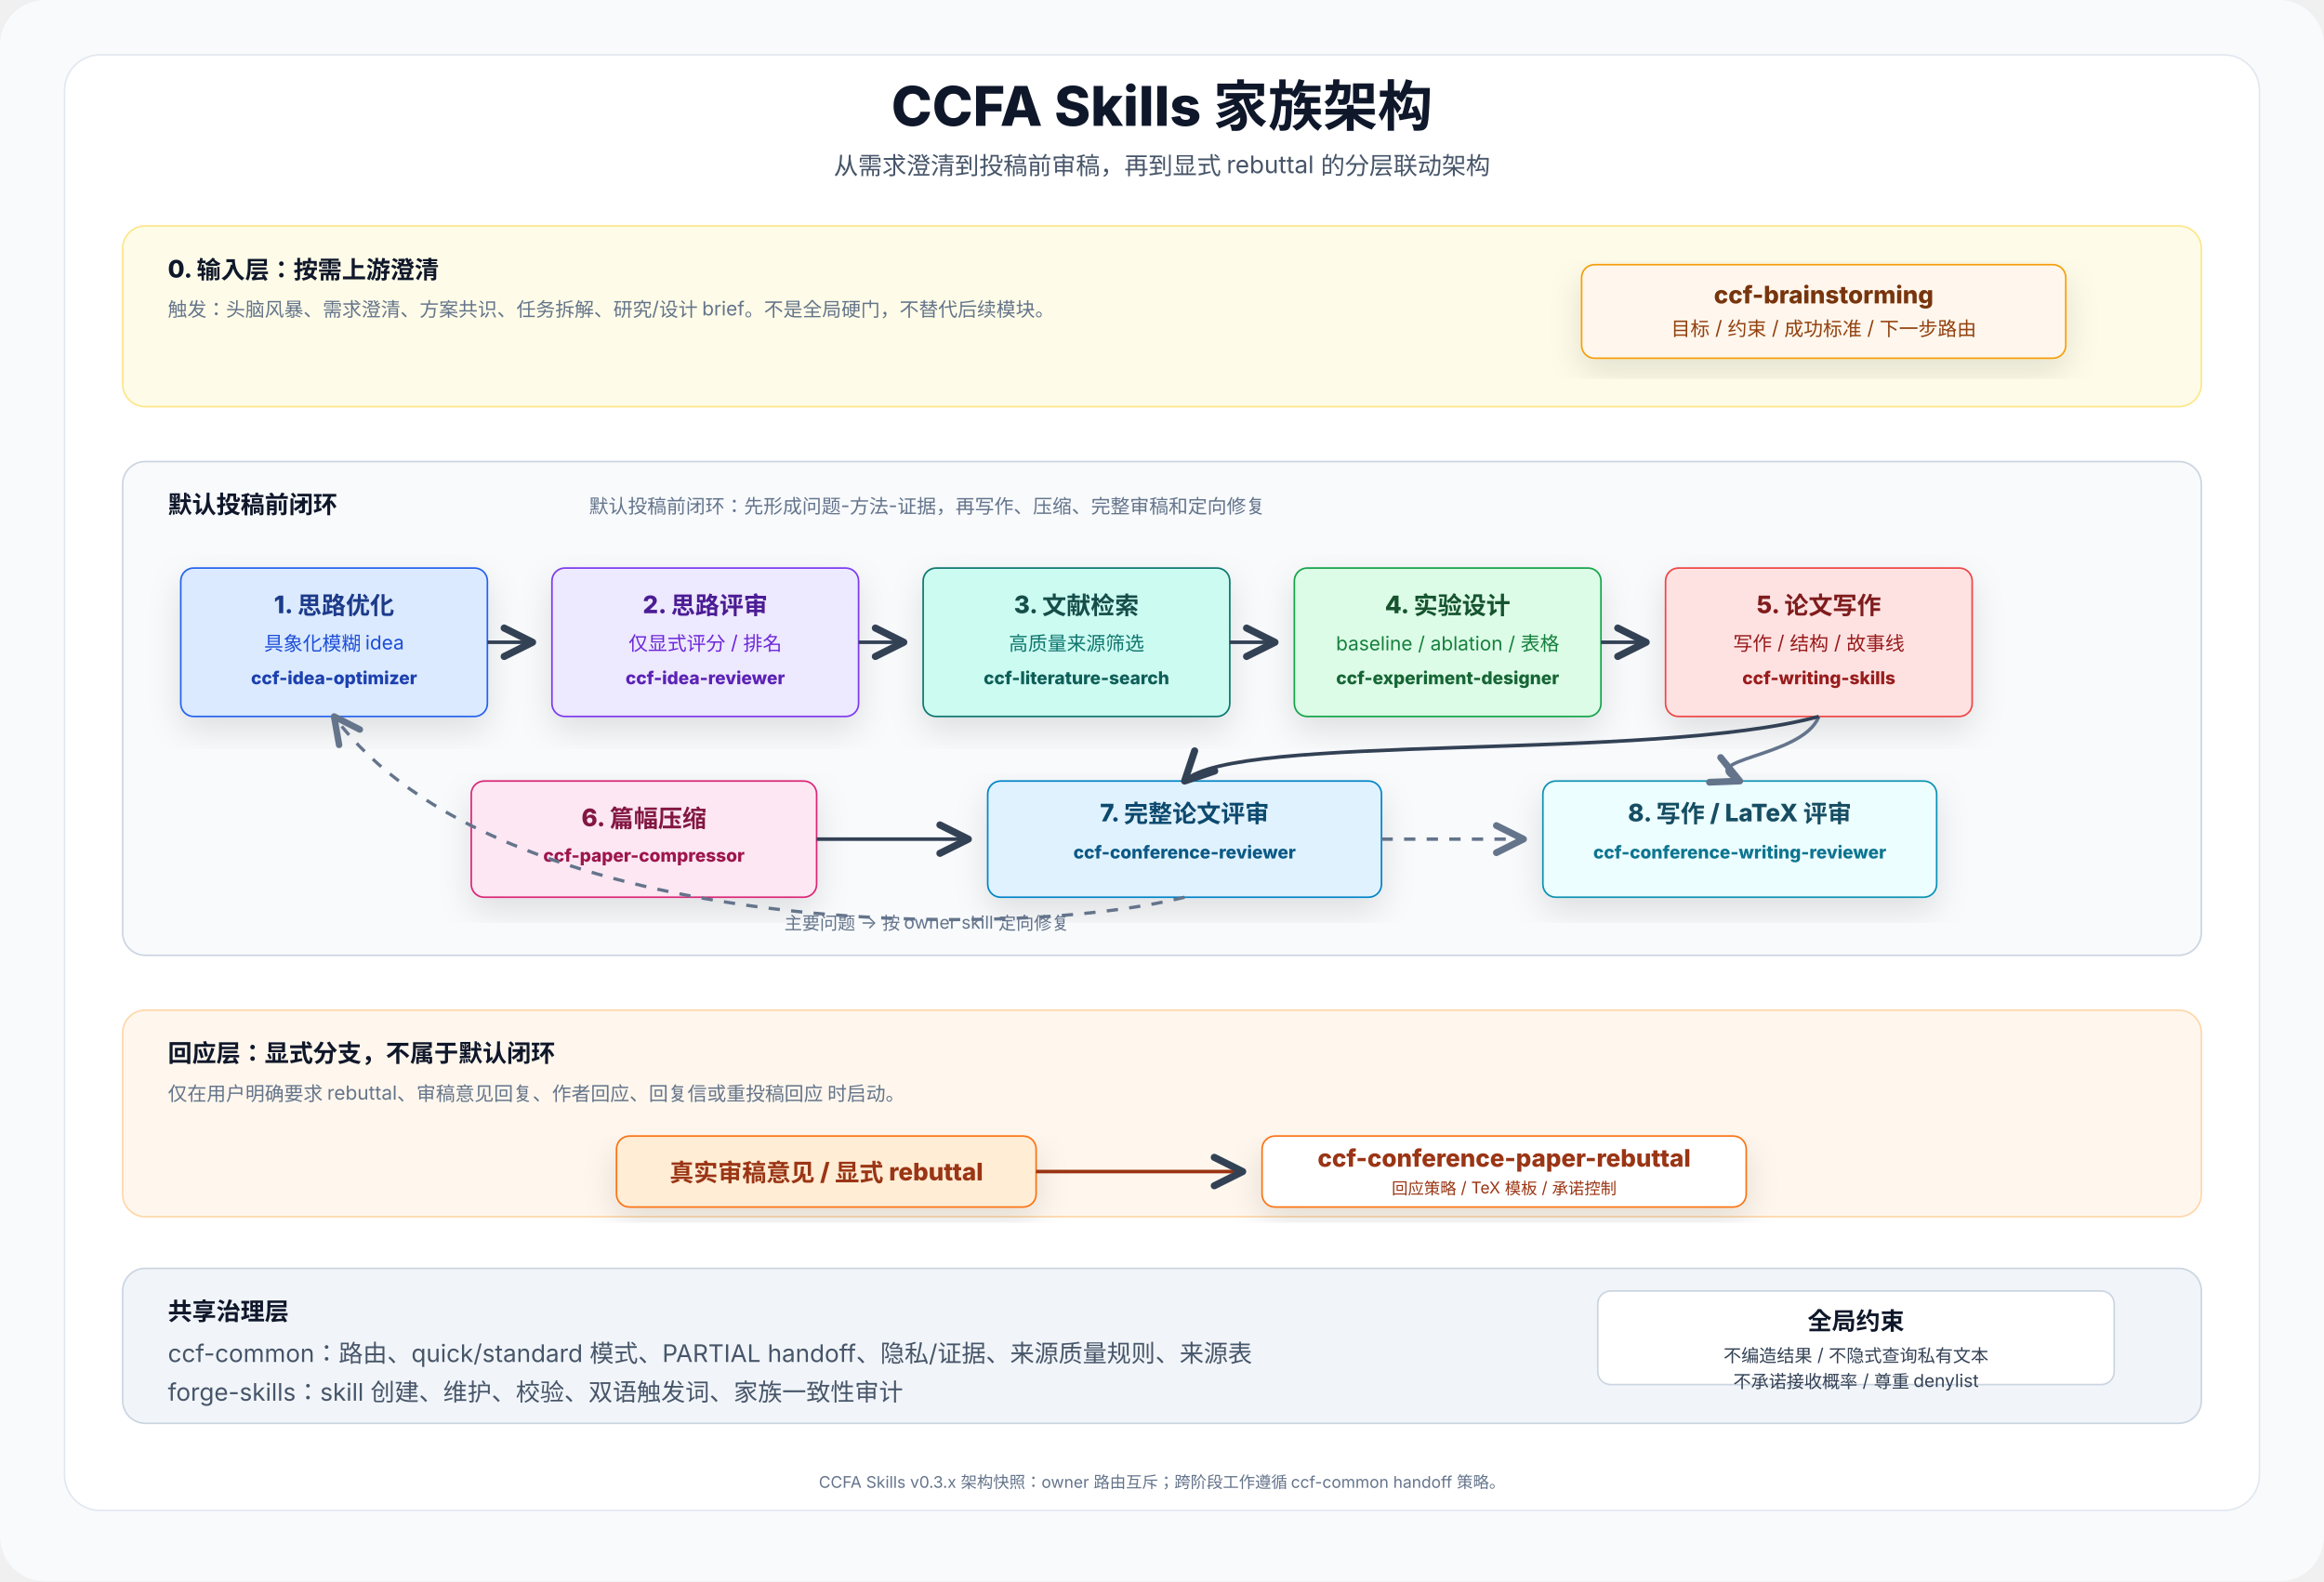
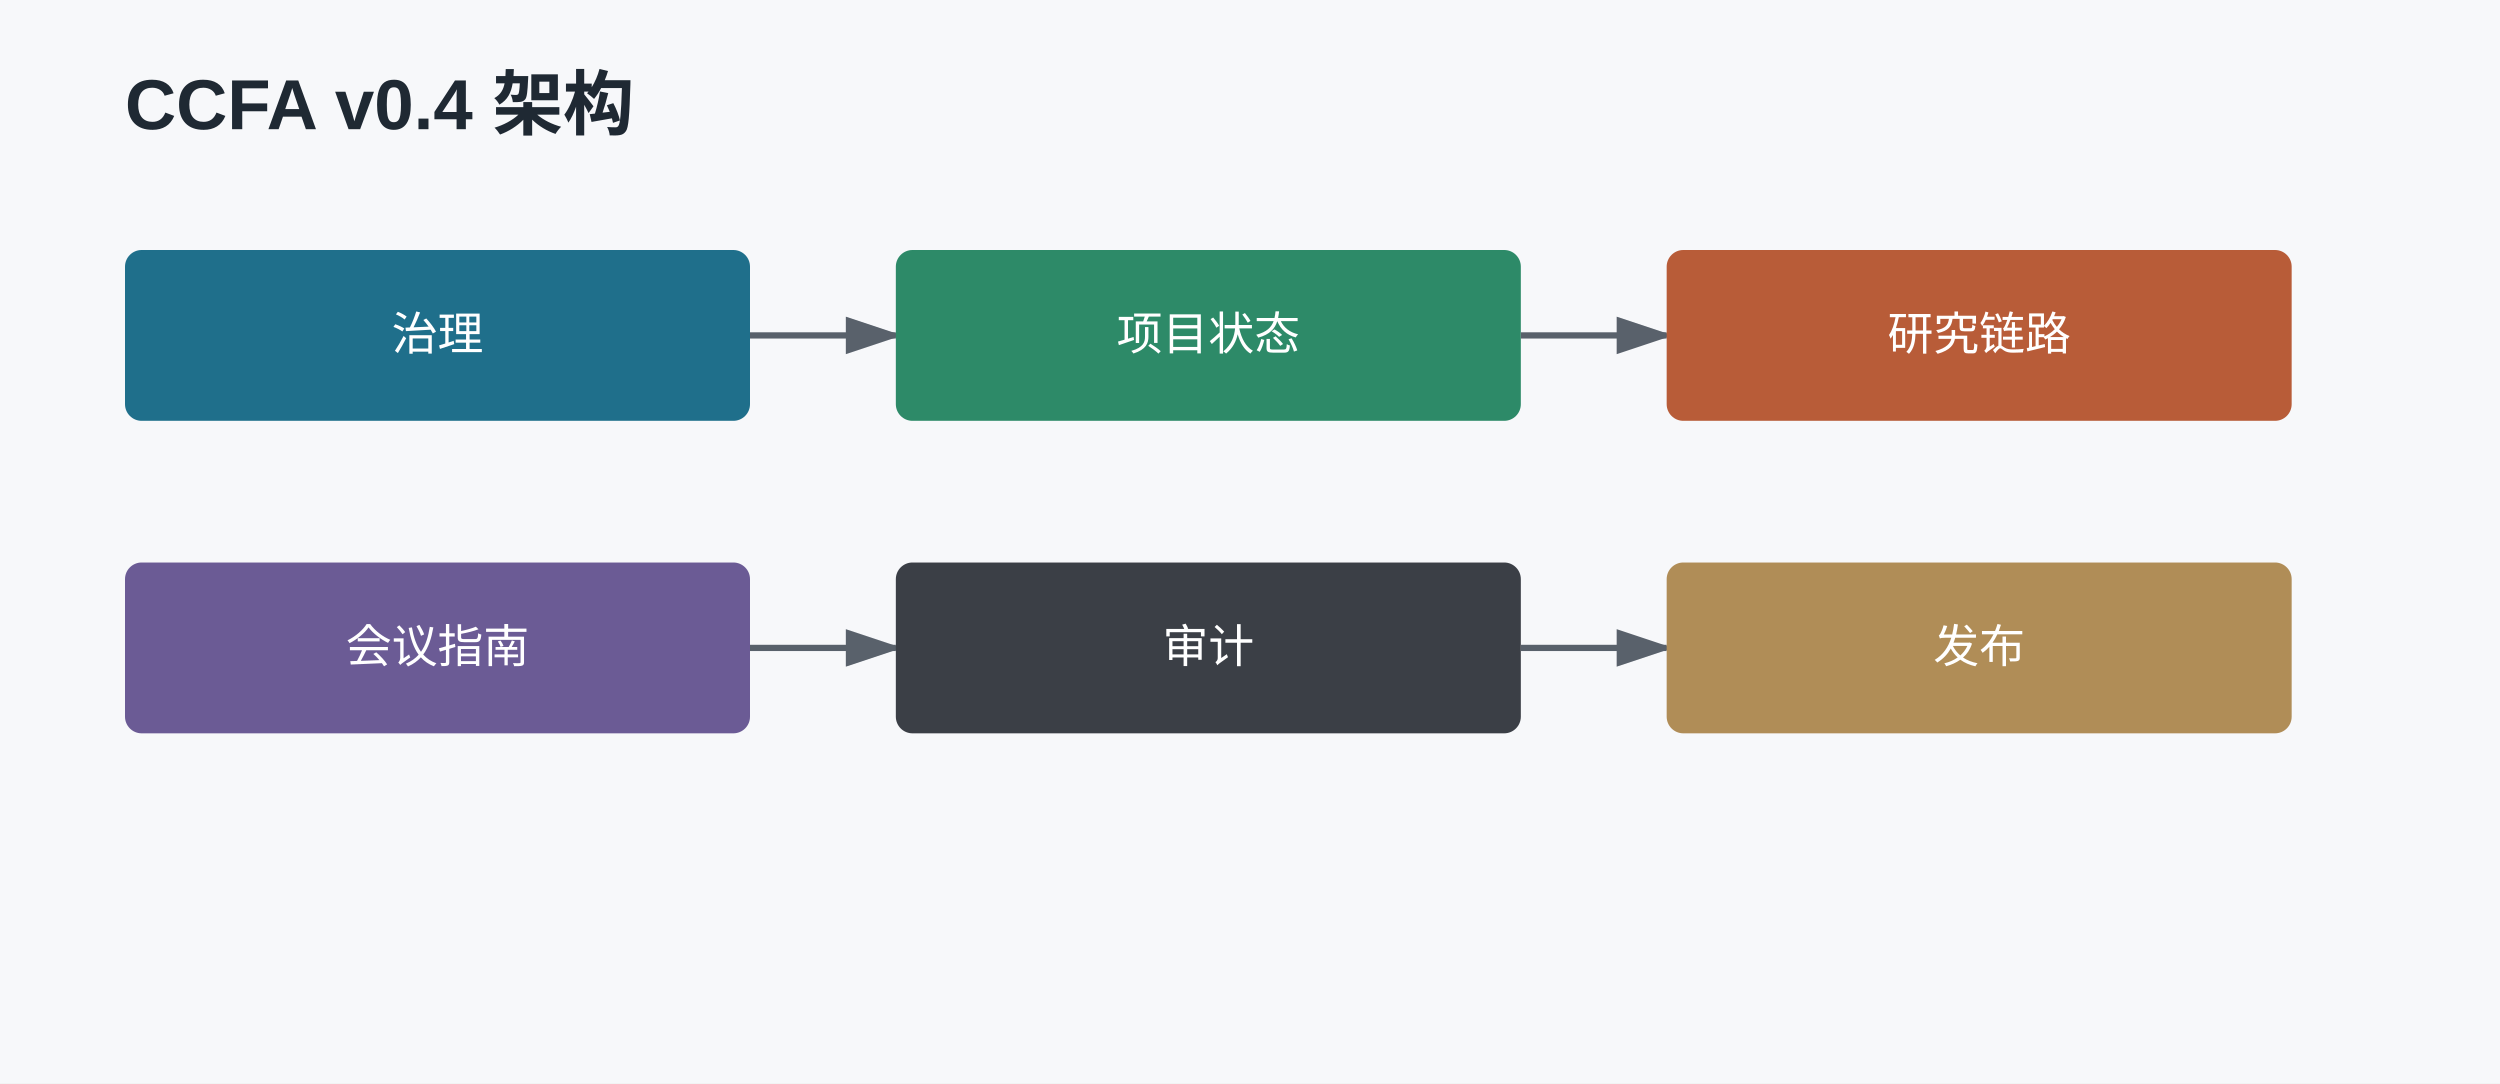
- <svg xmlns="http://www.w3.org/2000/svg" width="1440" height="980" viewBox="0 0 1440 980" fill="none" role="img" aria-labelledby="title desc">
+ <svg xmlns="http://www.w3.org/2000/svg" width="1200" height="520" viewBox="0 0 1200 520">
  <defs>
-     <filter id="shadow" x="-12%" y="-18%" width="124%" height="140%" color-interpolation-filters="sRGB">
-       <feDropShadow dx="0" dy="8" stdDeviation="10" flood-color="#0f172a" flood-opacity="0.11" />
-     </filter>
-     <marker id="arrow" markerWidth="12" markerHeight="12" refX="10" refY="6" orient="auto" markerUnits="strokeWidth">
-       <path d="M2 2L10 6L2 10" stroke="#334155" stroke-width="2" stroke-linecap="round" stroke-linejoin="round" />
+     <marker id="arrow" markerWidth="10" markerHeight="10" refX="8" refY="3" orient="auto">
+       <path d="M0,0 L0,6 L9,3 z" fill="#59616b" />
    </marker>
-     <marker id="arrowSoft" markerWidth="12" markerHeight="12" refX="10" refY="6" orient="auto" markerUnits="strokeWidth">
-       <path d="M2 2L10 6L2 10" stroke="#64748b" stroke-width="2" stroke-linecap="round" stroke-linejoin="round" />
-     </marker>
-     <style>
-       .font{font-family:"Microsoft YaHei","Noto Sans SC","Inter","Segoe UI",Arial,sans-serif}
-       .title{font-size:34px;font-weight:800;fill:#0f172a}
-       .sub{font-size:15px;fill:#475569}
-       .band-title{font-size:15px;font-weight:800;fill:#0f172a}
-       .band-note{font-size:12px;fill:#64748b}
-       .card-title{font-size:15px;font-weight:800}
-       .card-sub{font-size:12px}
-       .card-skill{font-size:11px;font-weight:800}
-       .small{font-size:11px}
-       .tiny{font-size:10px}
-     </style>
  </defs>
-   <rect width="1440" height="980" rx="28" fill="#f8fafc" />
-   <rect x="40" y="34" width="1360" height="902" rx="22" fill="#ffffff" stroke="#e2e8f0" />
-   <text x="720" y="78" text-anchor="middle" class="font title">CCFA Skills 家族架构</text>
-   <text x="720" y="108" text-anchor="middle" class="font sub">从需求澄清到投稿前审稿，再到显式 rebuttal 的分层联动架构</text>
-   <rect x="76" y="140" width="1288" height="112" rx="14" fill="#fefce8" stroke="#fde68a" />
-   <text x="104" y="172" class="font band-title" fill="#854d0e">0. 输入层：按需上游澄清</text>
-   <text x="104" y="196" class="font band-note">触发：头脑风暴、需求澄清、方案共识、任务拆解、研究/设计 brief。不是全局硬门，不替代后续模块。</text>
-   <g filter="url(#shadow)">
-     <rect x="980" y="164" width="300" height="58" rx="8" fill="#fff7ed" stroke="#f59e0b" />
-     <text x="1130" y="188" text-anchor="middle" class="font card-title" fill="#78350f">ccf-brainstorming</text>
-     <text x="1130" y="208" text-anchor="middle" class="font card-sub" fill="#92400e">目标 / 约束 / 成功标准 / 下一步路由</text>
-   </g>
-   <rect x="76" y="286" width="1288" height="306" rx="14" fill="#f8fafc" stroke="#cbd5e1" />
-   <text x="104" y="318" class="font band-title">默认投稿前闭环</text>
-   <text x="365" y="318" class="font band-note">默认投稿前闭环：先形成问题-方法-证据，再写作、压缩、完整审稿和定向修复</text>
-   <g filter="url(#shadow)">
-     <rect x="112" y="352" width="190" height="92" rx="8" fill="#dbeafe" stroke="#2563eb" />
-     <text x="207" y="380" text-anchor="middle" class="font card-title" fill="#1e3a8a">1. 思路优化</text>
-     <text x="207" y="403" text-anchor="middle" class="font card-sub" fill="#1d4ed8">具象化模糊 idea</text>
-     <text x="207" y="424" text-anchor="middle" class="font card-skill" fill="#1e40af">ccf-idea-optimizer</text>
-   </g>
-   <g filter="url(#shadow)">
-     <rect x="342" y="352" width="190" height="92" rx="8" fill="#ede9fe" stroke="#7c3aed" />
-     <text x="437" y="380" text-anchor="middle" class="font card-title" fill="#4c1d95">2. 思路评审</text>
-     <text x="437" y="403" text-anchor="middle" class="font card-sub" fill="#6d28d9">仅显式评分 / 排名</text>
-     <text x="437" y="424" text-anchor="middle" class="font card-skill" fill="#5b21b6">ccf-idea-reviewer</text>
-   </g>
-   <g filter="url(#shadow)">
-     <rect x="572" y="352" width="190" height="92" rx="8" fill="#ccfbf1" stroke="#0f766e" />
-     <text x="667" y="380" text-anchor="middle" class="font card-title" fill="#134e4a">3. 文献检索</text>
-     <text x="667" y="403" text-anchor="middle" class="font card-sub" fill="#0f766e">高质量来源筛选</text>
-     <text x="667" y="424" text-anchor="middle" class="font card-skill" fill="#115e59">ccf-literature-search</text>
-   </g>
-   <g filter="url(#shadow)">
-     <rect x="802" y="352" width="190" height="92" rx="8" fill="#dcfce7" stroke="#16a34a" />
-     <text x="897" y="380" text-anchor="middle" class="font card-title" fill="#14532d">4. 实验设计</text>
-     <text x="897" y="403" text-anchor="middle" class="font card-sub" fill="#15803d">baseline / ablation / 表格</text>
-     <text x="897" y="424" text-anchor="middle" class="font card-skill" fill="#166534">ccf-experiment-designer</text>
-   </g>
-   <g filter="url(#shadow)">
-     <rect x="1032" y="352" width="190" height="92" rx="8" fill="#fee2e2" stroke="#ef4444" />
-     <text x="1127" y="380" text-anchor="middle" class="font card-title" fill="#7f1d1d">5. 论文写作</text>
-     <text x="1127" y="403" text-anchor="middle" class="font card-sub" fill="#991b1b">写作 / 结构 / 故事线</text>
-     <text x="1127" y="424" text-anchor="middle" class="font card-skill" fill="#991b1b">ccf-writing-skills</text>
-   </g>
-   <path d="M302 398H330" stroke="#334155" stroke-width="2.2" marker-end="url(#arrow)" />
-   <path d="M532 398H560" stroke="#334155" stroke-width="2.2" marker-end="url(#arrow)" />
-   <path d="M762 398H790" stroke="#334155" stroke-width="2.2" marker-end="url(#arrow)" />
-   <path d="M992 398H1020" stroke="#334155" stroke-width="2.2" marker-end="url(#arrow)" />
-   <g filter="url(#shadow)">
-     <rect x="292" y="484" width="214" height="72" rx="8" fill="#fce7f3" stroke="#db2777" />
-     <text x="399" y="512" text-anchor="middle" class="font card-title" fill="#831843">6. 篇幅压缩</text>
-     <text x="399" y="534" text-anchor="middle" class="font card-skill" fill="#9d174d">ccf-paper-compressor</text>
-   </g>
-   <g filter="url(#shadow)">
-     <rect x="612" y="484" width="244" height="72" rx="8" fill="#e0f2fe" stroke="#0284c7" />
-     <text x="734" y="509" text-anchor="middle" class="font card-title" fill="#0c4a6e">7. 完整论文评审</text>
-     <text x="734" y="532" text-anchor="middle" class="font card-skill" fill="#075985">ccf-conference-reviewer</text>
-   </g>
-   <g filter="url(#shadow)">
-     <rect x="956" y="484" width="244" height="72" rx="8" fill="#ecfeff" stroke="#0891b2" />
-     <text x="1078" y="509" text-anchor="middle" class="font card-title" fill="#164e63">8. 写作 / LaTeX 评审</text>
-     <text x="1078" y="532" text-anchor="middle" class="font card-skill" fill="#0e7490">ccf-conference-writing-reviewer</text>
-   </g>
-   <path d="M1127 444C1117 470 1047 470 1078 484" stroke="#64748b" stroke-width="2.1" fill="none" marker-end="url(#arrowSoft)" />
-   <path d="M1127 444C1024 472 764 454 734 484" stroke="#334155" stroke-width="2.2" fill="none" marker-end="url(#arrow)" />
-   <path d="M506 520H600" stroke="#334155" stroke-width="2.2" marker-end="url(#arrow)" />
-   <path d="M856 520H944" stroke="#64748b" stroke-width="2.1" stroke-dasharray="7 7" marker-end="url(#arrowSoft)" />
-   <path d="M734 556C622 584 308 580 207 444" stroke="#64748b" stroke-width="2" stroke-dasharray="7 7" fill="none" marker-end="url(#arrowSoft)" />
-   <text x="486" y="576" class="font small" fill="#64748b">主要问题 -&gt; 按 owner skill 定向修复</text>
-   <rect x="76" y="626" width="1288" height="128" rx="14" fill="#fff7ed" stroke="#fed7aa" />
-   <text x="104" y="658" class="font band-title" fill="#9a3412">回应层：显式分支，不属于默认闭环</text>
-   <text x="104" y="682" class="font band-note" fill="#9a3412">仅在用户明确要求 rebuttal、审稿意见回复、作者回应、回复信或重投稿回应 时启动。</text>
-   <g filter="url(#shadow)">
-     <rect x="382" y="704" width="260" height="44" rx="8" fill="#ffedd5" stroke="#f97316" />
-     <text x="512" y="732" text-anchor="middle" class="font card-title" fill="#9a3412">真实审稿意见 / 显式 rebuttal</text>
-   </g>
-   <g filter="url(#shadow)">
-     <rect x="782" y="704" width="300" height="44" rx="8" fill="#ffffff" stroke="#f97316" />
-     <text x="932" y="723" text-anchor="middle" class="font card-title" fill="#9a3412">ccf-conference-paper-rebuttal</text>
-     <text x="932" y="740" text-anchor="middle" class="font tiny" fill="#9a3412">回应策略 / TeX 模板 / 承诺控制</text>
-   </g>
-   <path d="M642 726H770" stroke="#9a3412" stroke-width="2.2" marker-end="url(#arrow)" />
-   <rect x="76" y="786" width="1288" height="96" rx="14" fill="#f1f5f9" stroke="#cbd5e1" />
-   <text x="104" y="818" class="font band-title">共享治理层</text>
-   <text x="104" y="844" class="font sub">ccf-common：路由、quick/standard 模式、PARTIAL handoff、隐私/证据、来源质量规则、来源表</text>
-   <text x="104" y="868" class="font sub">forge-skills：skill 创建、维护、校验、双语触发词、家族一致性审计</text>
-   <rect x="990" y="800" width="320" height="58" rx="8" fill="#ffffff" stroke="#cbd5e1" />
-   <text x="1150" y="824" text-anchor="middle" class="font card-title" fill="#0f172a">全局约束</text>
-   <text x="1150" y="844" text-anchor="middle" class="font small" fill="#334155">不编造结果 / 不隐式查询私有文本</text>
-   <text x="1150" y="860" text-anchor="middle" class="font small" fill="#334155">不承诺接收概率 / 尊重 denylist</text>
-   <text x="720" y="922" text-anchor="middle" class="font tiny" fill="#64748b">CCFA Skills v0.3.x 架构快照：owner 路由互斥；跨阶段工作遵循 ccf-common handoff 策略。</text>
+   <rect width="1200" height="520" fill="#f7f8fa" />
+   <text x="60" y="62" font-family="Arial, sans-serif" font-size="34" font-weight="700" fill="#1f2933">CCFA v0.4 架构</text>
+   <rect x="60" y="120" width="300" height="82" rx="8" fill="#1F6F8B" />
+   <text x="210" y="168" text-anchor="middle" font-family="Arial, sans-serif" font-size="22" fill="#ffffff">治理</text>
+   <line x1="360" y1="161" x2="430" y2="161" stroke="#59616b" stroke-width="3" marker-end="url(#arrow)" />
+   <rect x="430" y="120" width="300" height="82" rx="8" fill="#2D8A68" />
+   <text x="580" y="168" text-anchor="middle" font-family="Arial, sans-serif" font-size="22" fill="#ffffff">项目状态</text>
+   <line x1="730" y1="161" x2="800" y2="161" stroke="#59616b" stroke-width="3" marker-end="url(#arrow)" />
+   <rect x="800" y="120" width="300" height="82" rx="8" fill="#B85C38" />
+   <text x="950" y="168" text-anchor="middle" font-family="Arial, sans-serif" font-size="22" fill="#ffffff">研究链路</text>
+   <rect x="60" y="270" width="300" height="82" rx="8" fill="#6B5B95" />
+   <text x="210" y="318" text-anchor="middle" font-family="Arial, sans-serif" font-size="22" fill="#ffffff">会议指南</text>
+   <line x1="360" y1="311" x2="430" y2="311" stroke="#59616b" stroke-width="3" marker-end="url(#arrow)" />
+   <rect x="430" y="270" width="300" height="82" rx="8" fill="#3B3F46" />
+   <text x="580" y="318" text-anchor="middle" font-family="Arial, sans-serif" font-size="22" fill="#ffffff">审计</text>
+   <line x1="730" y1="311" x2="800" y2="311" stroke="#59616b" stroke-width="3" marker-end="url(#arrow)" />
+   <rect x="800" y="270" width="300" height="82" rx="8" fill="#B08D57" />
+   <text x="950" y="318" text-anchor="middle" font-family="Arial, sans-serif" font-size="22" fill="#ffffff">发布</text>
</svg>
